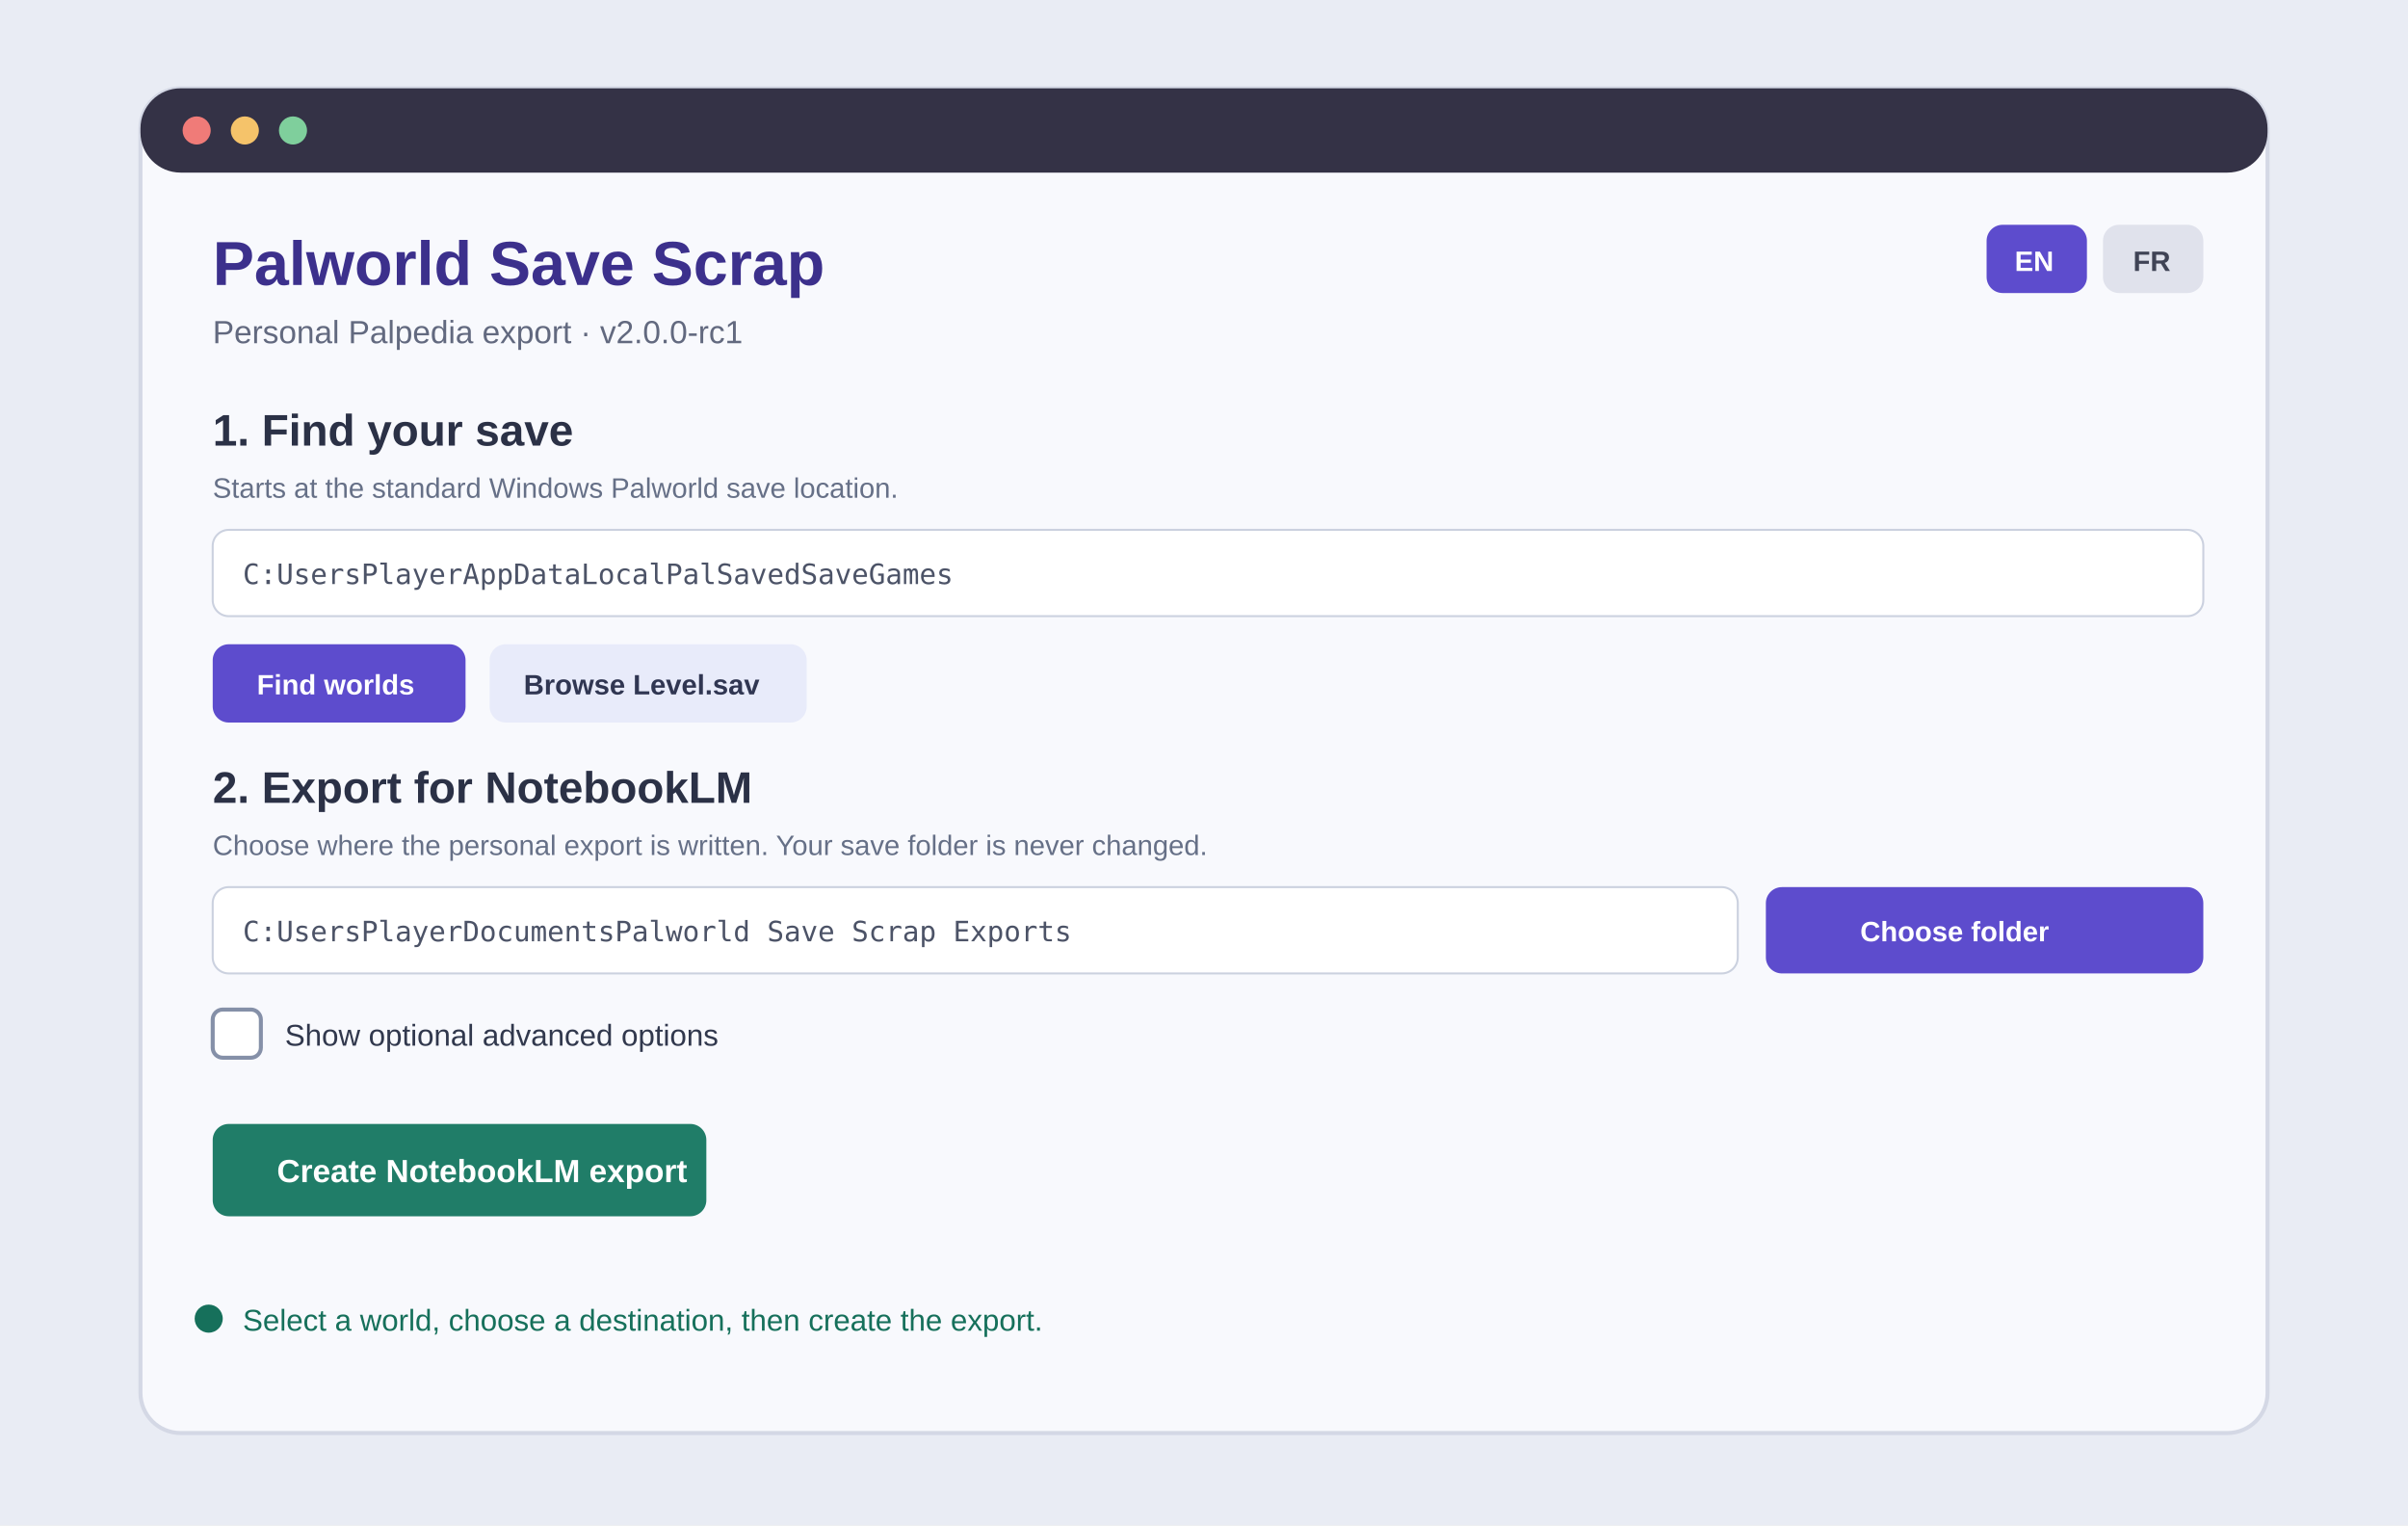
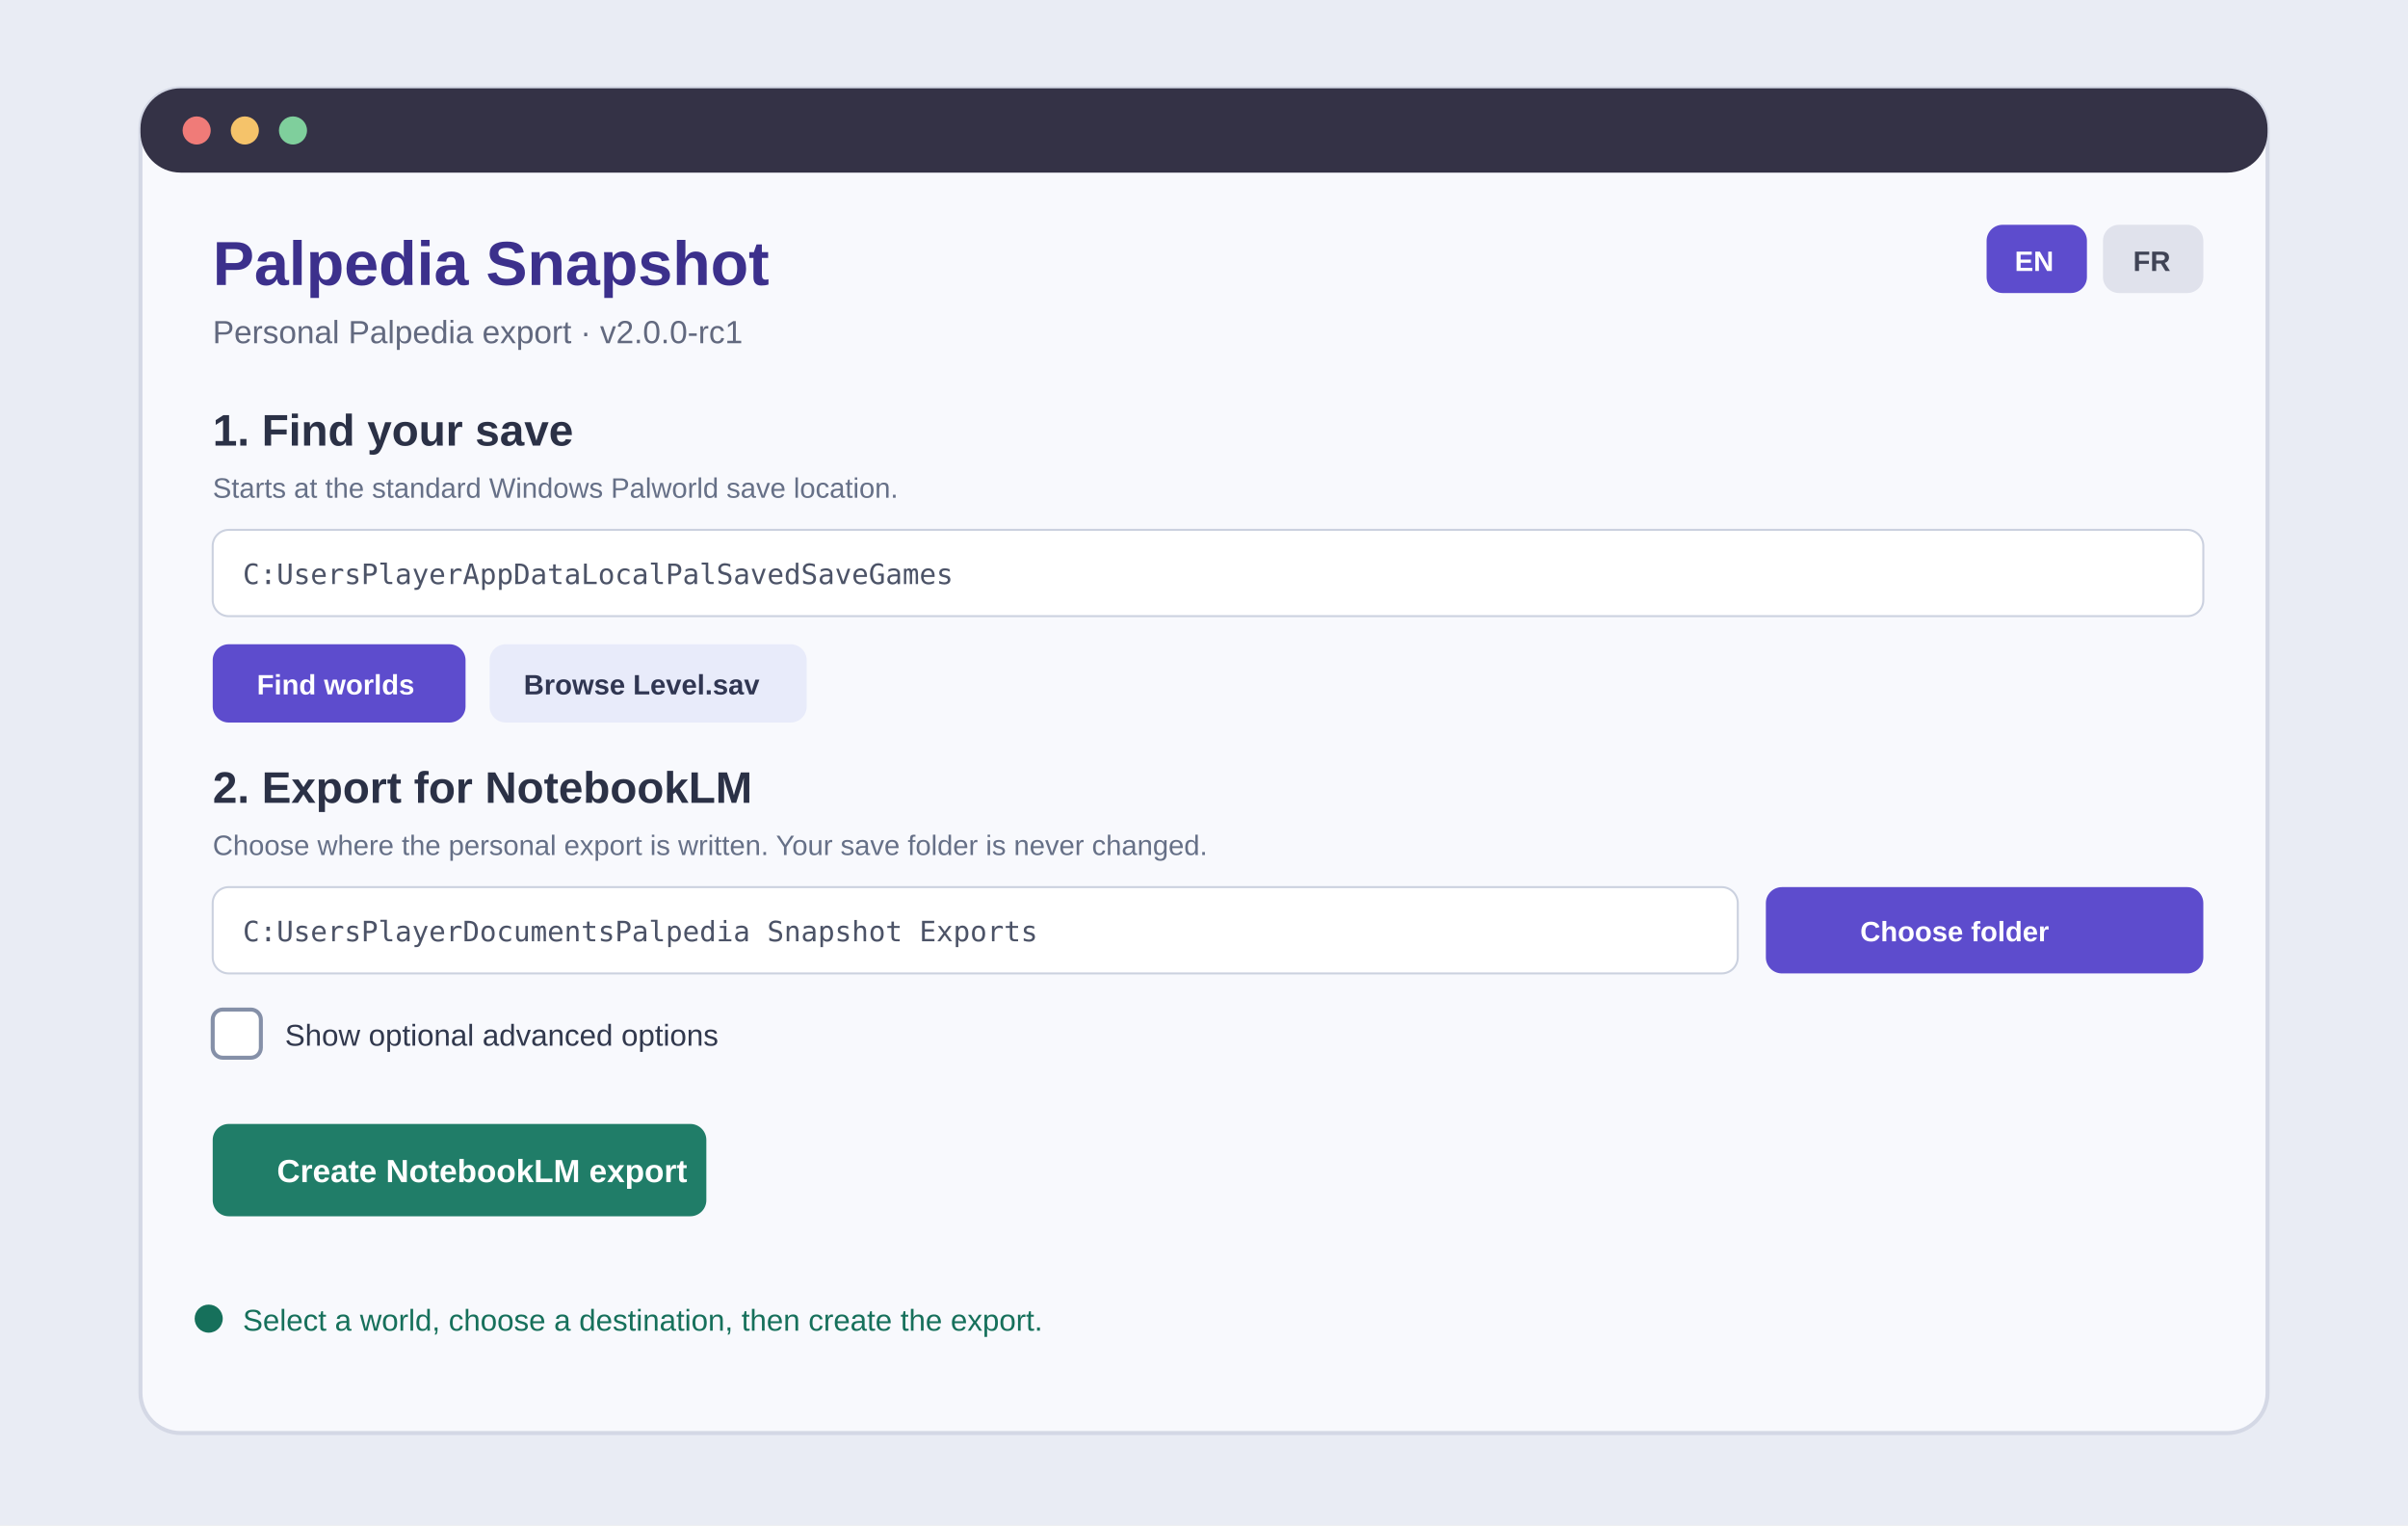
- <svg xmlns="http://www.w3.org/2000/svg" width="1200" height="760" viewBox="0 0 1200 760" role="img" aria-label="Palworld Save Scrap graphical interface preview">
+ <svg xmlns="http://www.w3.org/2000/svg" width="1200" height="760" viewBox="0 0 1200 760" role="img" aria-label="Palpedia Snapshot graphical interface preview">
  <rect width="1200" height="760" fill="#e9ecf4" />
  <rect x="70" y="44" width="1060" height="670" rx="20" fill="#f8f9fd" stroke="#d4d8e5" stroke-width="2" />
  <rect x="70" y="44" width="1060" height="42" rx="20" fill="#343246" />
  <circle cx="98" cy="65" r="7" fill="#f07b78" />
  <circle cx="122" cy="65" r="7" fill="#f5c36a" />
  <circle cx="146" cy="65" r="7" fill="#7fcf9c" />
-   <text x="106" y="142" fill="#3c308c" font-family="Segoe UI, Arial, sans-serif" font-size="31" font-weight="700">Palworld Save Scrap</text>
+   <text x="106" y="142" fill="#3c308c" font-family="Segoe UI, Arial, sans-serif" font-size="31" font-weight="700">Palpedia Snapshot</text>
  <text x="106" y="171" fill="#62697f" font-family="Segoe UI, Arial, sans-serif" font-size="16">Personal Palpedia export · v2.0.0-rc1</text>
  <rect x="990" y="112" width="50" height="34" rx="8" fill="#5d4ccd" />
  <text x="1004" y="135" fill="white" font-family="Segoe UI, Arial, sans-serif" font-size="14" font-weight="700">EN</text>
  <rect x="1048" y="112" width="50" height="34" rx="8" fill="#e0e2ec" />
  <text x="1063" y="135" fill="#3f4355" font-family="Segoe UI, Arial, sans-serif" font-size="14" font-weight="700">FR</text>
  <text x="106" y="222" fill="#2b3146" font-family="Segoe UI, Arial, sans-serif" font-size="22" font-weight="700">1. Find your save</text>
  <text x="106" y="248" fill="#667087" font-family="Segoe UI, Arial, sans-serif" font-size="14">Starts at the standard Windows Palworld save location.</text>
  <rect x="106" y="264" width="992" height="43" rx="8" fill="white" stroke="#cbd1df" />
  <text x="121" y="291" fill="#4c5367" font-family="Consolas, monospace" font-size="14">C:UsersPlayerAppDataLocalPalSavedSaveGames</text>
  <rect x="106" y="321" width="126" height="39" rx="8" fill="#5d4ccd" />
  <text x="128" y="346" fill="white" font-family="Segoe UI, Arial, sans-serif" font-size="14" font-weight="700">Find worlds</text>
  <rect x="244" y="321" width="158" height="39" rx="8" fill="#e8ebfa" />
  <text x="261" y="346" fill="#303652" font-family="Segoe UI, Arial, sans-serif" font-size="14" font-weight="700">Browse Level.sav</text>
  <text x="106" y="400" fill="#2b3146" font-family="Segoe UI, Arial, sans-serif" font-size="22" font-weight="700">2. Export for NotebookLM</text>
  <text x="106" y="426" fill="#667087" font-family="Segoe UI, Arial, sans-serif" font-size="14">Choose where the personal export is written. Your save folder is never changed.</text>
  <rect x="106" y="442" width="760" height="43" rx="8" fill="white" stroke="#cbd1df" />
-   <text x="121" y="469" fill="#4c5367" font-family="Consolas, monospace" font-size="14">C:UsersPlayerDocumentsPalworld Save Scrap Exports</text>
+   <text x="121" y="469" fill="#4c5367" font-family="Consolas, monospace" font-size="14">C:UsersPlayerDocumentsPalpedia Snapshot Exports</text>
  <rect x="880" y="442" width="218" height="43" rx="8" fill="#5d4ccd" />
  <text x="927" y="469" fill="white" font-family="Segoe UI, Arial, sans-serif" font-size="14" font-weight="700">Choose folder</text>
  <rect x="106" y="503" width="24" height="24" rx="5" fill="white" stroke="#8590a8" stroke-width="2" />
  <text x="142" y="521" fill="#31384d" font-family="Segoe UI, Arial, sans-serif" font-size="15">Show optional advanced options</text>
  <rect x="106" y="560" width="246" height="46" rx="8" fill="#207d68" />
  <text x="138" y="589" fill="white" font-family="Segoe UI, Arial, sans-serif" font-size="16" font-weight="700">Create NotebookLM export</text>
  <circle cx="104" cy="657" r="7" fill="#16705b" />
  <text x="121" y="663" fill="#16705b" font-family="Segoe UI, Arial, sans-serif" font-size="15">Select a world, choose a destination, then create the export.</text>
</svg>
